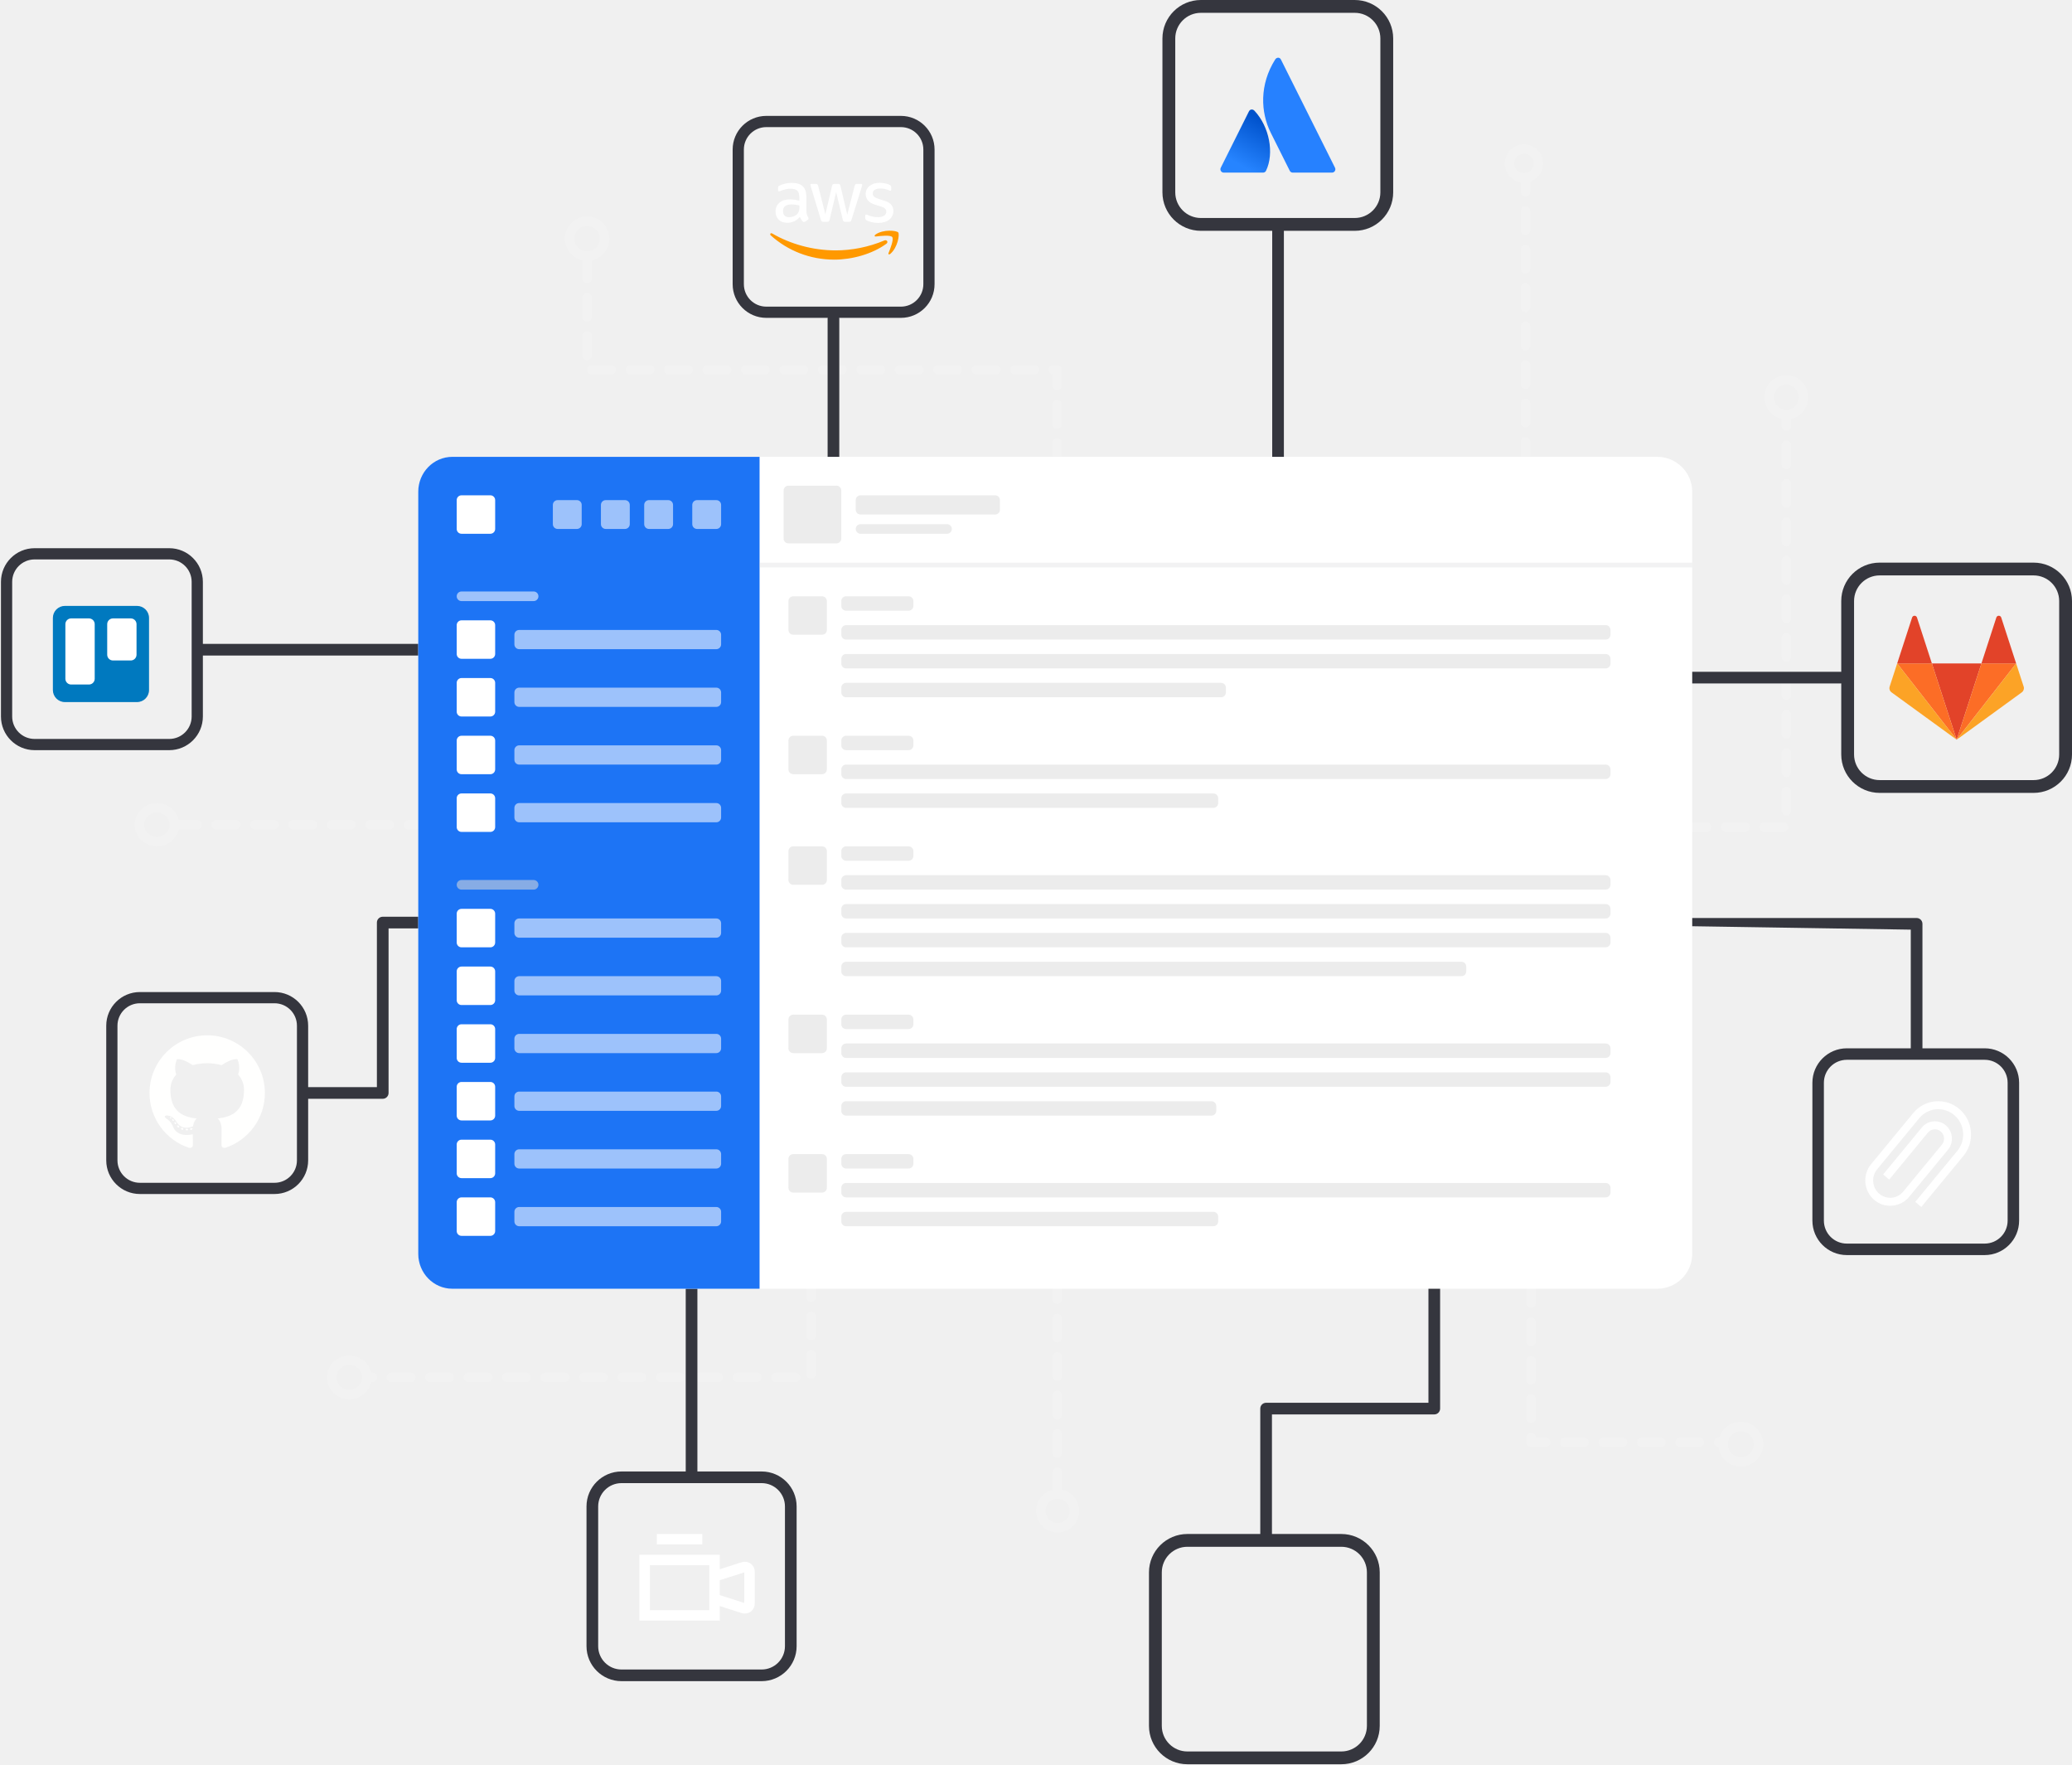
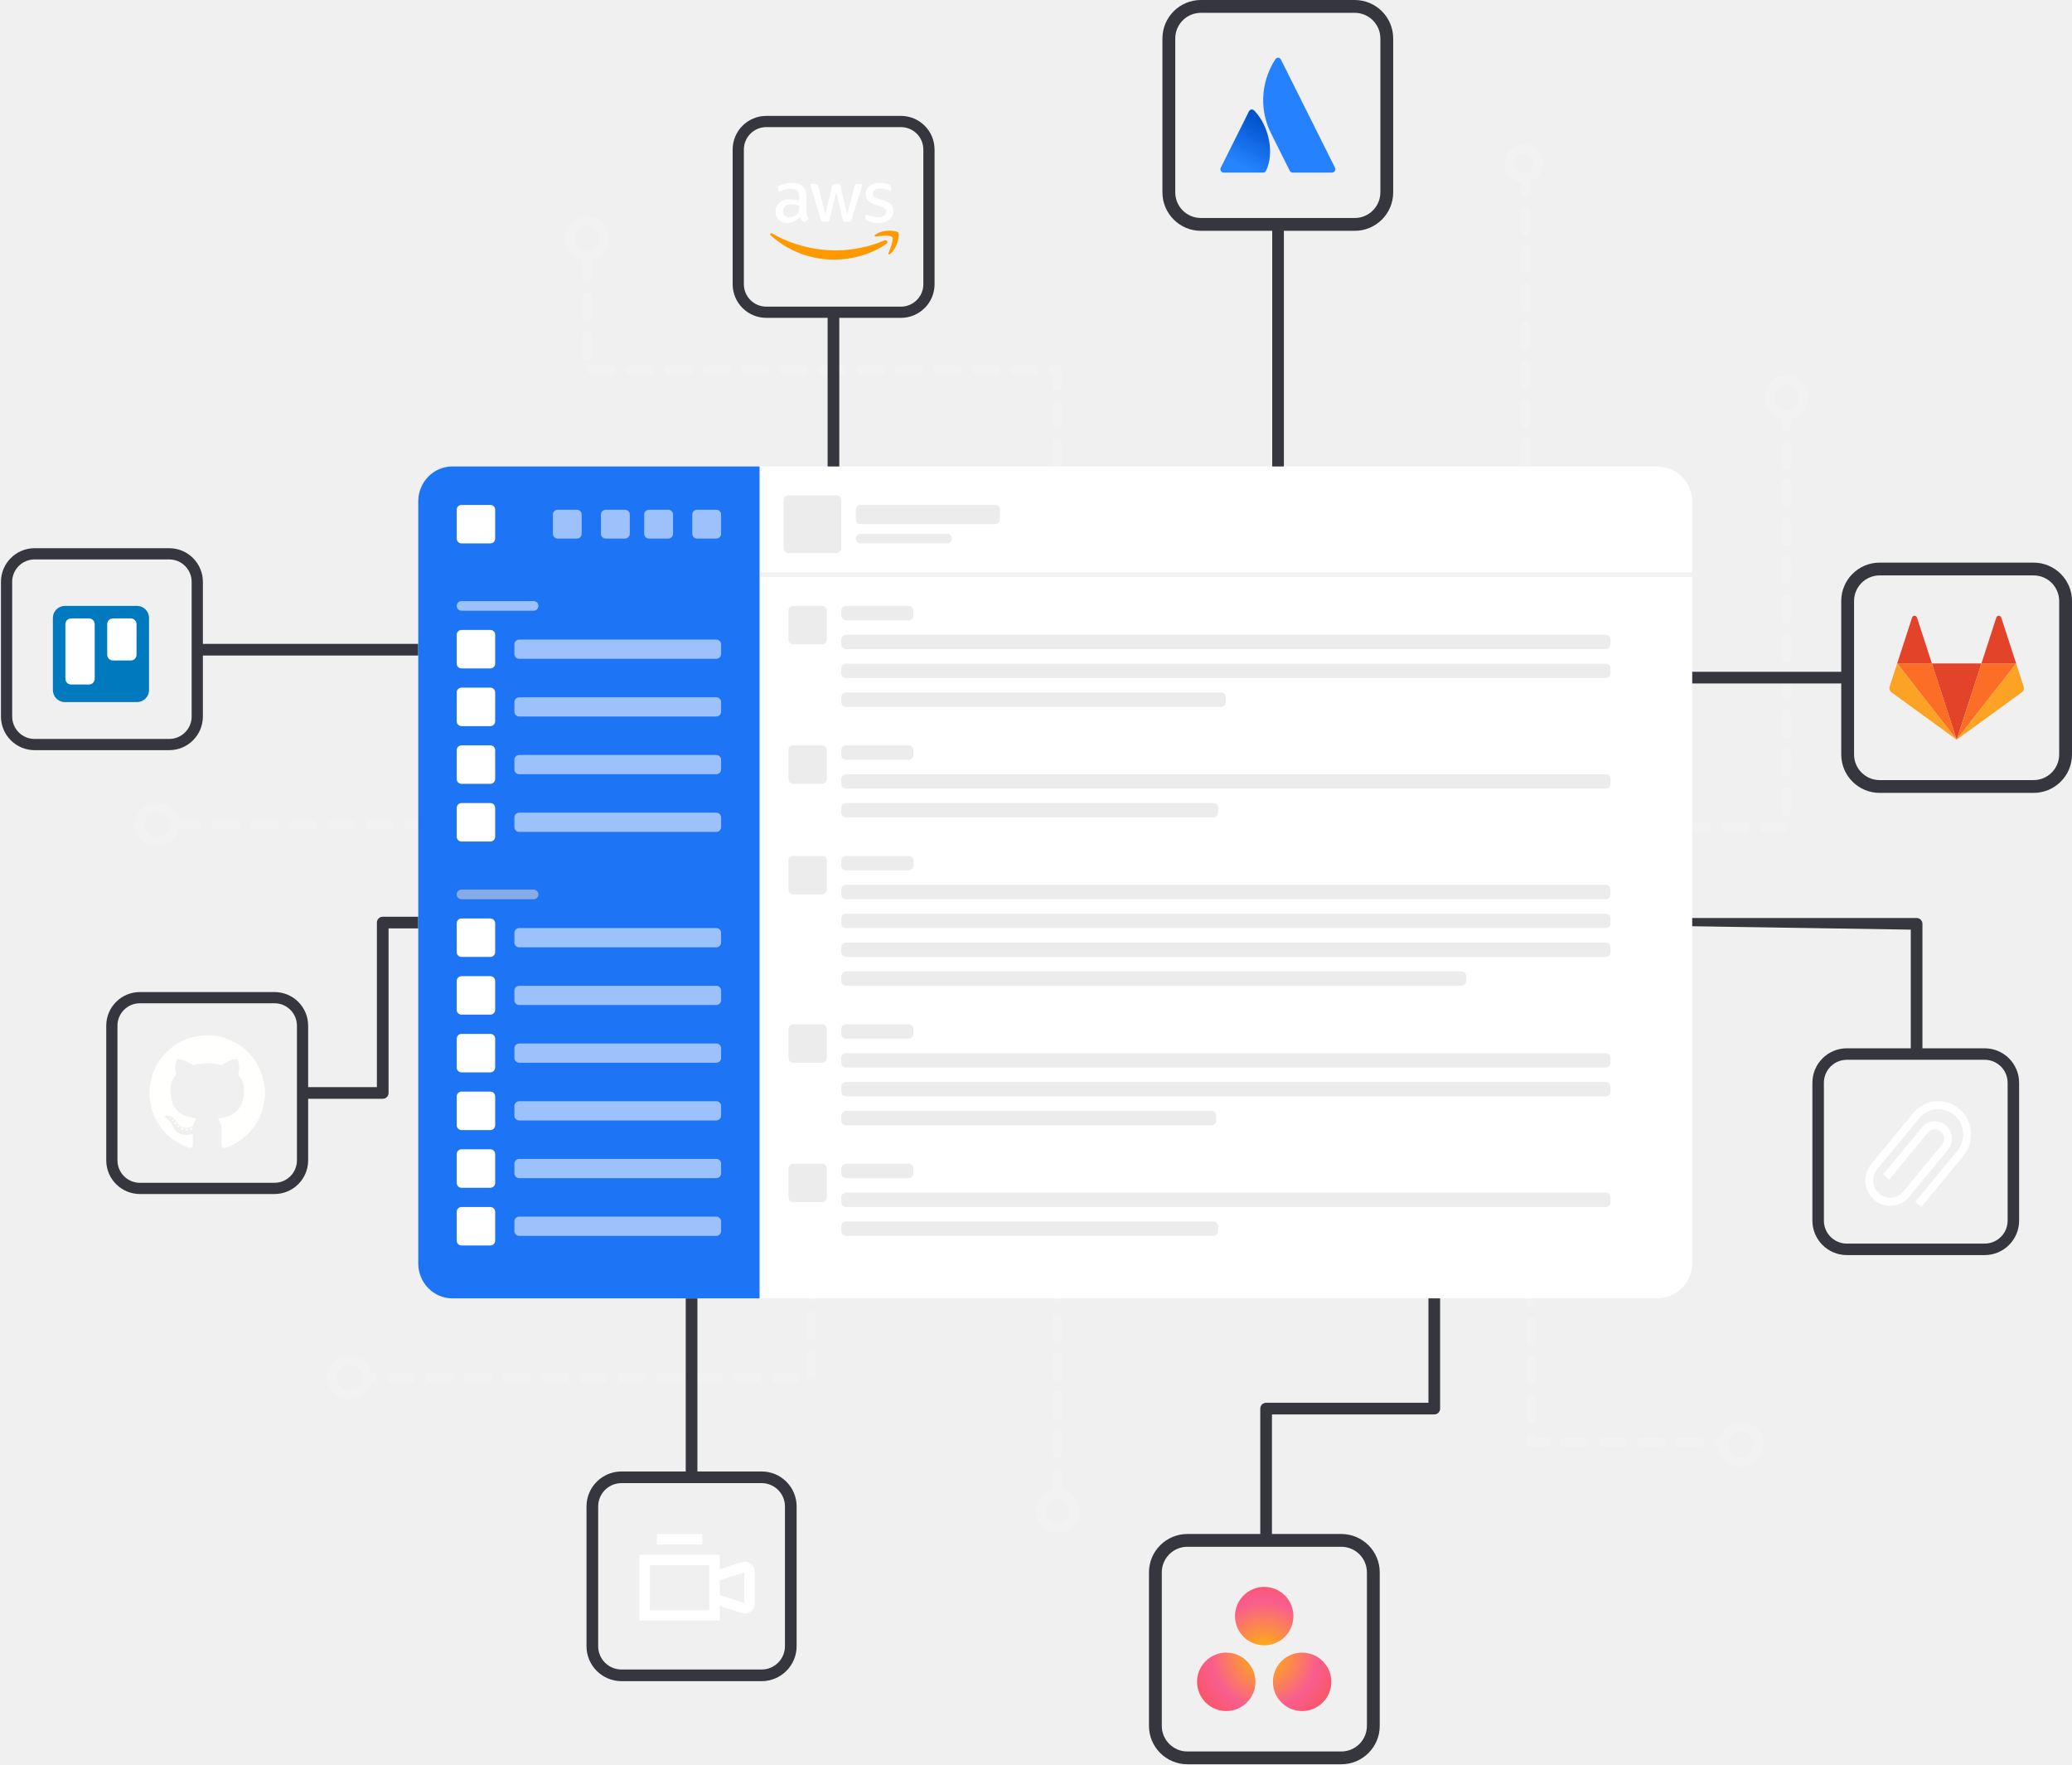
<svg xmlns="http://www.w3.org/2000/svg" width="431" height="367" viewBox="0 0 431 367">
  <defs>
    <linearGradient id="a" x1="80.814%" x2="43.696%" y1="15.801%" y2="97.438%">
      <stop offset="0%" stop-color="#0052CC" />
      <stop offset="92.3%" stop-color="#2684FF" />
    </linearGradient>
+     <radialGradient id="b" cy="54.652%" r="71.69%" fx="50%" fy="54.652%" gradientTransform="matrix(.9243 0 0 1 .038 0)">
+       <stop offset="0%" stop-color="#FFB900" />
+       <stop offset="60%" stop-color="#F95D8F" />
+       <stop offset="99.91%" stop-color="#F95353" />
+     </radialGradient>
  </defs>
  <g fill="none" fill-rule="evenodd">
    <path fill="#35363E" fill-rule="nonzero" d="M247 321.66a5.327 5.327 0 0 0-5.333 5.321v31.925a5.327 5.327 0 0 0 5.333 5.32h32a5.327 5.327 0 0 0 5.333-5.32V326.98a5.327 5.327 0 0 0-5.333-5.32h-32zm0-2.66h32c4.418 0 8 3.573 8 7.981v31.925c0 4.408-3.582 7.98-8 7.98h-32c-4.418 0-8-3.572-8-7.98V326.98c0-4.408 3.582-7.981 8-7.981z" />
    <g stroke="#FFF" stroke-width="2" opacity=".4">
      <g opacity=".3" transform="translate(318 266)">
        <path stroke-dasharray="4" stroke-linecap="round" stroke-linejoin="round" d="M.487.945v32.996H40.06" />
        <ellipse cx="44.1" cy="34.323" rx="3.675" ry="3.677" />
      </g>
      <g opacity=".3" transform="translate(350 79)">
        <ellipse cx="21.571" cy="3.616" rx="3.571" ry="3.616" />
        <path stroke-dasharray="4" stroke-linecap="round" stroke-linejoin="round" d="M.991 93H21.59V8.146" />
      </g>
      <g opacity=".3" transform="translate(314 31)">
        <circle cx="3" cy="3" r="3" />
        <path stroke-dasharray="4" stroke-linecap="round" stroke-linejoin="round" d="M3.32 64.889V6.762" />
      </g>
      <g opacity=".3" transform="translate(29 168)">
        <ellipse cx="3.647" cy="3.5" rx="3.647" ry="3.5" />
        <path stroke-dasharray="4" stroke-linecap="round" stroke-linejoin="round" d="M59.999 3.5H4.045" />
      </g>
      <g opacity=".3" transform="translate(69 265)">
        <ellipse cx="3.659" cy="21.429" rx="3.659" ry="3.571" />
        <path stroke-dasharray="4" stroke-linecap="round" stroke-linejoin="round" d="M99.759.75V21.43H7.368" />
      </g>
      <g opacity=".3" transform="translate(216 266)">
        <circle cx="4" cy="48.196" r="3.5" />
        <path stroke-dasharray="4" stroke-linecap="round" stroke-linejoin="round" d="M3.94.182V47.67" />
      </g>
      <g opacity=".3" transform="translate(118 46)">
        <ellipse cx="4.135" cy="3.628" rx="3.635" ry="3.628" />
        <path stroke-dasharray="4" stroke-linecap="round" stroke-linejoin="round" d="M101.891 50.154v-19.24H4.136V4.159" />
      </g>
    </g>
    <path fill="#35363E" fill-rule="nonzero" d="M129.285 308.422a4.85 4.85 0 0 0-4.857 4.845v29.07a4.85 4.85 0 0 0 4.857 4.845h29.138a4.85 4.85 0 0 0 4.856-4.845v-29.07a4.85 4.85 0 0 0-4.856-4.845h-29.138zm0-2.422h29.138c4.023 0 7.284 3.254 7.284 7.267v29.07c0 4.013-3.261 7.267-7.284 7.267h-29.138c-4.024 0-7.285-3.254-7.285-7.267v-29.07c0-4.013 3.261-7.267 7.285-7.267z" />
    <path fill="#FFF" d="M154.81 333.347l-5.083-1.634v-3.105l5.091-1.629-.009 6.368zm-7.265 1.495h-12.363v-9.36h12.363v9.36zm8.6-9.68c.544.391.855 1.034.855 1.764v6.469c0 .73-.313 1.37-.855 1.763-.35.252-.77.38-1.212.38-.246 0-.497-.04-.748-.12l-4.458-1.434v3.018H133v-13.681h16.727v3.014l4.46-1.433c.702-.226 1.415-.13 1.958.26zm-19.509-4.002V319h9.455v2.16h-9.455z" />
    <g fill-rule="nonzero">
      <path fill="#35363E" d="M384.167 220.389a4.778 4.778 0 0 0-4.778 4.778v28.666a4.778 4.778 0 0 0 4.778 4.778h28.666a4.778 4.778 0 0 0 4.778-4.778v-28.666a4.778 4.778 0 0 0-4.778-4.778h-28.666zm0-2.389h28.666a7.167 7.167 0 0 1 7.167 7.167v28.666a7.167 7.167 0 0 1-7.167 7.167h-28.666a7.167 7.167 0 0 1-7.167-7.167v-28.666a7.167 7.167 0 0 1 7.167-7.167z" />
      <path fill="#FFF" d="M392.97 245.297l-1.253-1.069 8.05-9.76a3.496 3.496 0 0 1 4.993-.444c1.497 1.278 1.69 3.557.435 5.079l-8.058 9.768a5.118 5.118 0 0 1-7.29.644c-2.19-1.868-2.472-5.199-.633-7.429l8.757-10.615a6.735 6.735 0 0 1 9.595-.85c2.882 2.46 3.258 6.833.842 9.762L399.651 251l-1.253-1.07 8.758-10.616c1.835-2.225 1.549-5.55-.64-7.419a5.119 5.119 0 0 0-7.292.645l-8.757 10.616c-1.26 1.527-1.067 3.807.43 5.085a3.502 3.502 0 0 0 4.988-.439l8.057-9.768a1.969 1.969 0 0 0-.234-2.736 1.88 1.88 0 0 0-2.688.24l-8.05 9.76z" />
    </g>
    <path fill="#35363E" fill-rule="nonzero" d="M391 119.66a5.327 5.327 0 0 0-5.333 5.321v31.925a5.327 5.327 0 0 0 5.333 5.32h32a5.327 5.327 0 0 0 5.333-5.32V124.98a5.327 5.327 0 0 0-5.333-5.32h-32zm0-2.66h32c4.418 0 8 3.573 8 7.981v31.925c0 4.408-3.582 7.98-8 7.98h-32c-4.418 0-8-3.572-8-7.98V124.98c0-4.408 3.582-7.981 8-7.981z" />
    <path fill="#E24329" d="M407.008 153.82l5.152-15.855h-10.304z" />
    <path fill="#FC6D26" d="M407.008 153.82l-5.152-15.855h-7.22z" />
    <path fill="#FCA326" d="M394.636 137.965l-1.566 4.818c-.143.44.014.921.388 1.193l13.55 9.845-12.372-15.856z" />
    <path fill="#E24329" d="M394.636 137.965h7.22l-3.103-9.55a.533.533 0 0 0-1.014 0l-3.103 9.55z" />
    <path fill="#FC6D26" d="M407.008 153.82l5.152-15.855h7.22z" />
    <path fill="#FCA326" d="M419.38 137.965l1.566 4.818c.143.44-.013.921-.387 1.193l-13.55 9.845 12.372-15.856z" />
    <path fill="#E24329" d="M419.38 137.965h-7.22l3.103-9.55a.533.533 0 0 1 1.015 0l3.103 9.55z" />
    <g>
      <path fill="#35363E" fill-rule="nonzero" d="M249.8 2.667A5.333 5.333 0 0 0 244.467 8v32a5.333 5.333 0 0 0 5.333 5.333h32A5.333 5.333 0 0 0 287.133 40V8a5.333 5.333 0 0 0-5.333-5.333h-32zm0-2.667h32a8 8 0 0 1 8 8v32a8 8 0 0 1-8 8h-32a8 8 0 0 1-8-8V8a8 8 0 0 1 8-8z" />
      <path fill="url(#a)" d="M7.15 11.036c-.357-.382-.914-.36-1.157.126L.133 22.883a.7.7 0 0 0 .626 1.014h8.162a.676.676 0 0 0 .626-.387c1.76-3.639.694-9.171-2.397-12.474z" transform="translate(253.8 12)" />
      <path fill="#2681FF" d="M265.25 12.375c-3.278 5.194-3.062 10.946-.902 15.264l3.935 7.87a.7.7 0 0 0 .627.388h8.161a.7.7 0 0 0 .627-1.014s-10.98-21.963-11.256-22.512c-.247-.492-.874-.499-1.192.004z" />
    </g>
    <g fill-rule="nonzero">
      <path fill="#35363E" d="M7.2 116.333A4.667 4.667 0 0 0 2.533 121v28a4.667 4.667 0 0 0 4.667 4.667h28A4.667 4.667 0 0 0 39.867 149v-28a4.667 4.667 0 0 0-4.667-4.667h-28zm0-2.333h28a7 7 0 0 1 7 7v28a7 7 0 0 1-7 7h-28a7 7 0 0 1-7-7v-28a7 7 0 0 1 7-7z" />
      <path fill="#0079BF" d="M13.5 126a2.5 2.5 0 0 0-2.5 2.5v15a2.5 2.5 0 0 0 2.5 2.5h15a2.5 2.5 0 0 0 2.5-2.5v-15a2.5 2.5 0 0 0-2.5-2.5h-15z" />
      <path fill="#FFF" d="M23.5 128.6a1.2 1.2 0 0 0-1.2 1.2v6.35a1.2 1.2 0 0 0 1.2 1.2h3.7a1.2 1.2 0 0 0 1.2-1.2v-6.35a1.2 1.2 0 0 0-1.2-1.2h-3.7zM14.8 128.6a1.2 1.2 0 0 0-1.2 1.2v11.35a1.2 1.2 0 0 0 1.2 1.2h3.7a1.2 1.2 0 0 0 1.2-1.2V129.8a1.2 1.2 0 0 0-1.2-1.2h-3.7z" />
    </g>
    <g>
      <path fill="#35363E" fill-rule="nonzero" d="M159.4 26.433a4.667 4.667 0 0 0-4.667 4.667v28a4.667 4.667 0 0 0 4.667 4.667h28a4.667 4.667 0 0 0 4.667-4.667v-28a4.667 4.667 0 0 0-4.667-4.667h-28zm0-2.333h28a7 7 0 0 1 7 7v28a7 7 0 0 1-7 7h-28a7 7 0 0 1-7-7v-28a7 7 0 0 1 7-7z" />
      <path fill="#35363E" fill-rule="nonzero" d="M174.58 97.235c0 .734-.543 1.33-1.213 1.33-.671 0-1.215-.596-1.215-1.33v-30.94c0-.735.544-1.33 1.215-1.33.67 0 1.214.595 1.214 1.33v30.94z" />
      <path fill="#FFF" d="M167.746 43.813c0 .33.036.596.098.791.071.196.16.41.285.64a.387.387 0 0 1 .062.205c0 .089-.053.178-.169.267l-.56.373a.426.426 0 0 1-.231.08c-.089 0-.178-.045-.267-.125a2.75 2.75 0 0 1-.32-.417 6.881 6.881 0 0 1-.275-.525c-.694.818-1.565 1.227-2.614 1.227-.746 0-1.342-.213-1.777-.64-.436-.427-.658-.996-.658-1.707 0-.755.266-1.369.809-1.83.542-.463 1.262-.694 2.177-.694.303 0 .614.026.943.07.329.045.666.116 1.022.196v-.648c0-.676-.142-1.147-.418-1.423-.284-.275-.764-.409-1.449-.409-.31 0-.63.036-.96.116-.329.08-.649.178-.96.302a2.55 2.55 0 0 1-.31.116.545.545 0 0 1-.143.026c-.125 0-.187-.088-.187-.275v-.436c0-.142.018-.249.062-.31a.665.665 0 0 1 .25-.187c.31-.16.684-.294 1.12-.4a5.39 5.39 0 0 1 1.386-.17c1.058 0 1.831.24 2.329.72.489.48.738 1.21.738 2.187v2.88h.017zm-3.608 1.351c.293 0 .595-.053.915-.16a1.98 1.98 0 0 0 .845-.568c.142-.17.248-.356.302-.57.053-.213.089-.47.089-.773v-.373a7.423 7.423 0 0 0-.818-.151 6.698 6.698 0 0 0-.836-.053c-.595 0-1.03.115-1.324.355-.293.24-.436.578-.436 1.022 0 .418.107.73.33.943.213.222.524.328.933.328zm7.137.96c-.16 0-.266-.026-.337-.088-.072-.054-.134-.178-.187-.347l-2.089-6.871a1.552 1.552 0 0 1-.08-.356c0-.142.071-.222.213-.222h.871c.17 0 .285.027.347.089.071.053.125.178.178.347l1.493 5.884 1.387-5.884c.044-.178.098-.294.169-.347.07-.053.195-.089.355-.089h.711c.17 0 .285.027.356.089.071.053.133.178.169.347l1.404 5.955 1.538-5.955c.053-.178.116-.294.178-.347.071-.053.187-.089.347-.089h.826c.142 0 .222.071.222.222 0 .045-.008.09-.017.142a1.273 1.273 0 0 1-.063.223l-2.142 6.87c-.053.179-.115.294-.187.347a.568.568 0 0 1-.337.09h-.765c-.169 0-.284-.027-.355-.09-.071-.062-.134-.177-.17-.355l-1.377-5.733-1.369 5.724c-.044.178-.098.293-.169.356-.07.062-.195.088-.355.088h-.765zm11.423.24c-.463 0-.925-.053-1.37-.16-.444-.106-.79-.222-1.022-.355-.142-.08-.24-.169-.275-.249a.627.627 0 0 1-.053-.249v-.453c0-.187.07-.276.204-.276.053 0 .107.01.16.027.053.018.133.053.222.089.302.133.631.24.978.31.356.072.702.108 1.058.108.56 0 .995-.098 1.297-.294a.957.957 0 0 0 .463-.844.865.865 0 0 0-.24-.622c-.16-.17-.462-.32-.898-.463l-1.289-.4c-.649-.204-1.129-.506-1.422-.906a2.118 2.118 0 0 1-.445-1.29c0-.373.08-.701.24-.986.16-.284.374-.533.64-.729.267-.204.57-.355.925-.462a3.874 3.874 0 0 1 1.12-.151c.195 0 .4.009.595.035.205.027.391.063.578.098.178.045.347.09.507.142.16.054.284.107.373.16a.769.769 0 0 1 .267.223c.053.07.08.169.08.293v.418c0 .186-.071.284-.205.284-.07 0-.186-.035-.337-.106-.507-.232-1.076-.347-1.707-.347-.507 0-.907.08-1.182.249-.276.169-.418.426-.418.79a.84.84 0 0 0 .267.632c.177.169.506.338.977.489l1.263.4c.64.204 1.102.489 1.377.853.276.365.41.782.41 1.245 0 .382-.08.729-.232 1.03a2.39 2.39 0 0 1-.649.783 2.865 2.865 0 0 1-.986.498c-.4.124-.818.186-1.271.186z" />
      <path fill="#F90" d="M184.377 50.684c-2.924 2.16-7.173 3.307-10.826 3.307-5.12 0-9.733-1.893-13.218-5.04-.276-.249-.027-.587.302-.391 3.77 2.187 8.418 3.511 13.227 3.511 3.244 0 6.809-.675 10.089-2.062.489-.222.907.32.426.675zm1.218-1.386c-.373-.48-2.47-.231-3.422-.116-.284.036-.329-.213-.071-.4 1.671-1.173 4.418-.835 4.738-.444.32.4-.09 3.146-1.654 4.462-.24.204-.47.098-.364-.169.355-.88 1.147-2.862.773-3.333z" />
    </g>
    <g>
      <path fill="#35363E" fill-rule="nonzero" d="M29.1 208.633a4.667 4.667 0 0 0-4.667 4.667v28a4.667 4.667 0 0 0 4.667 4.667h28a4.667 4.667 0 0 0 4.667-4.667v-28a4.667 4.667 0 0 0-4.667-4.667h-28zm0-2.333h28a7 7 0 0 1 7 7v28a7 7 0 0 1-7 7h-28a7 7 0 0 1-7-7v-28a7 7 0 0 1 7-7z" />
      <path fill="#FFFFFE" d="M43.1 215.3c6.627 0 12 5.372 12 12 0 5.3-3.434 9.797-8.2 11.385-.608.118-.824-.256-.824-.576 0-.395.014-1.687.014-3.293 0-1.12-.383-1.85-.814-2.222 2.672-.297 5.48-1.312 5.48-5.92 0-1.311-.466-2.381-1.235-3.222.124-.302.535-1.523-.118-3.176 0 0-1.006-.322-3.297 1.23-.959-.265-1.986-.399-3.006-.403-1.02.004-2.046.138-3.004.404-2.293-1.553-3.3-1.23-3.3-1.23-.652 1.652-.241 2.873-.117 3.175-.767.84-1.236 1.911-1.236 3.221 0 4.598 2.802 5.627 5.467 5.93-.343.3-.654.83-.762 1.605-.684.307-2.421.837-3.492-.997 0 0-.634-1.152-1.84-1.237 0 0-1.17-.015-.081.73 0 0 .786.368 1.332 1.755 0 0 .705 2.142 4.043 1.416.005 1.003.016 1.948.016 2.234 0 .317-.22.689-.82.578-4.768-1.587-8.206-6.085-8.206-11.387 0-6.628 5.373-12 12-12zm-7.455 17.23c-.026.06-.12.077-.206.036-.087-.04-.136-.12-.107-.18.026-.062.12-.079.206-.038.088.04.137.122.107.181zm.486.541c-.057.053-.169.029-.245-.055-.078-.084-.093-.196-.035-.25.059-.052.167-.028.246.056.079.085.094.196.034.25zm.473.692c-.073.05-.193.003-.268-.104-.073-.107-.073-.235.002-.286.074-.051.193-.005.268.1.073.11.073.237-.002.29zm.648.667c-.065.073-.205.053-.308-.046-.105-.096-.134-.234-.068-.306.066-.073.207-.053.31.046.105.096.137.235.066.306zm.895.388c-.03.094-.164.137-.3.097-.136-.041-.225-.152-.197-.246.028-.095.163-.14.3-.097.136.041.225.15.197.246zm.982.072c.003.099-.112.18-.255.183-.143.003-.26-.077-.26-.175 0-.1.112-.18.255-.183.143-.003.26.077.26.175zm.914-.156c.017.097-.082.196-.224.222-.14.026-.268-.034-.286-.13-.017-.098.084-.198.223-.223.142-.025.269.033.287.131z" />
    </g>
    <g fill="#35363E" fill-rule="nonzero">
      <path d="M297.134 266.574c0-.669.543-1.211 1.214-1.211.67 0 1.214.542 1.214 1.211v26.35c0 .669-.544 1.211-1.214 1.211H264.58v26.104c0 .669-.544 1.211-1.214 1.211-.67 0-1.214-.542-1.214-1.211v-27.315c0-.669.543-1.211 1.214-1.211h33.767v-25.139zM351.344 192.604c-.67 0-1.214.177-1.214-.492s.544-1.21 1.214-1.21h47.333c.67 0 1.214.541 1.214 1.21v26.4c0 .668-.543 1.21-1.214 1.21-.67 0-1.214-.542-1.214-1.21v-25.188l-46.119-.72zM349.88 142.122c-.602 0-1.09-.542-1.09-1.211 0-.67.488-1.211 1.09-1.211h33.058c.602 0 1.09.542 1.09 1.21 0 .67-.488 1.212-1.09 1.212H349.88zM267.063 96.812c0 .633-.544 1.145-1.214 1.145-.67 0-1.214-.512-1.214-1.145V47.278c0-.632.543-1.145 1.214-1.145.67 0 1.214.513 1.214 1.145v49.534zM87.13 133.902a1.213 1.213 0 0 1 0 2.422H41.734c-.67 0-1.214-.542-1.214-1.21 0-.67.544-1.212 1.214-1.212H87.13zM78.398 191.851c0-.668.543-1.21 1.214-1.21h9.117c.67 0 1.214.542 1.214 1.21 0 .67-.543 1.212-1.214 1.212h-7.903v34.225c0 .67-.544 1.212-1.214 1.212h-15.75a1.213 1.213 0 0 1 0-2.422h14.536V191.85zM145.068 307.65h-2.428v-41.009h2.428z" />
    </g>
-     <g transform="translate(87 95)">
+     <g transform="translate(87 97)">
      <path fill="#FFF" d="M7.294 0h250.412C261.735 0 265 3.25 265 7.259V165.74c0 4.01-3.265 7.259-7.294 7.259H7.294C3.265 173 0 169.75 0 165.741V7.26C0 3.249 3.265 0 7.294 0z" />
      <path fill="#1D74F5" d="M7.1 0H71v173H7.1c-3.921 0-7.1-3.25-7.1-7.259V7.26C0 3.249 3.179 0 7.1 0z" />
      <path fill="#C6C7CA" d="M71 22h194v1H71z" opacity=".23" />
      <rect width="8" height="8" x="8" y="8" fill="#FFF" rx="1" />
      <rect width="12" height="12" x="76" y="6" fill="#D8D8D8" opacity=".48" rx="1" />
      <rect width="30" height="4" x="91" y="8" fill="#D8D8D8" opacity=".48" rx="1" />
      <rect width="20" height="2" x="91" y="14" fill="#D8D8D8" opacity=".48" rx="1" />
      <rect width="8" height="8" x="8" y="34" fill="#FFF" rx="1" />
      <g fill="#D8D8D8" opacity=".48" transform="translate(77 29)">
        <rect width="8" height="8" rx="1" />
        <rect width="15" height="3" x="11" rx="1" />
        <rect width="160" height="3" x="11" y="6" rx="1" />
        <rect width="160" height="3" x="11" y="12" rx="1" />
        <rect width="80" height="3" x="11" y="18" rx="1" />
      </g>
      <g fill="#D8D8D8" opacity=".48" transform="translate(77 116)">
        <rect width="8" height="8" rx="1" />
        <rect width="15" height="3" x="11" rx="1" />
        <rect width="160" height="3" x="11" y="6" rx="1" />
        <rect width="160" height="3" x="11" y="12" rx="1" />
        <rect width="78" height="3" x="11" y="18" rx="1" />
      </g>
      <g fill="#D8D8D8" opacity=".48" transform="translate(77 58)">
        <rect width="8" height="8" rx="1" />
        <rect width="15" height="3" x="11" rx="1" />
        <rect width="160" height="3" x="11" y="6" rx="1" />
        <rect width="78.396" height="3" x="11" y="12" rx="1" />
      </g>
      <g fill="#D8D8D8" opacity=".48" transform="translate(77 145)">
        <rect width="8" height="8" rx="1" />
        <rect width="15" height="3" x="11" rx="1" />
        <rect width="160" height="3" x="11" y="6" rx="1" />
        <rect width="78.396" height="3" x="11" y="12" rx="1" />
      </g>
      <g fill="#D8D8D8" opacity=".48" transform="translate(77 81)">
        <rect width="8" height="8" rx="1" />
        <rect width="15" height="3" x="11" rx="1" />
        <rect width="160" height="3" x="11" y="6" rx="1" />
        <rect width="160" height="3" x="11" y="12" rx="1" />
        <rect width="160" height="3" x="11" y="18" rx="1" />
        <rect width="130" height="3" x="11" y="24" rx="1" />
      </g>
      <g transform="translate(8 88)">
        <rect width="8" height="8" y="6" fill="#FFF" rx="1" />
        <rect width="8" height="8" y="18" fill="#FFF" rx="1" />
        <rect width="8" height="8" y="30" fill="#FFF" rx="1" />
        <rect width="8" height="8" y="42" fill="#FFF" rx="1" />
        <rect width="8" height="8" y="54" fill="#FFF" rx="1" />
        <rect width="17" height="2" fill="#D8D8D8" opacity=".564" rx="1" />
        <rect width="43" height="4" x="12" y="8" fill="#FFF" opacity=".564" rx="1" />
        <rect width="43" height="4" x="12" y="20" fill="#FFF" opacity=".564" rx="1" />
        <rect width="43" height="4" x="12" y="32" fill="#FFF" opacity=".564" rx="1" />
        <rect width="43" height="4" x="12" y="44" fill="#FFF" opacity=".564" rx="1" />
        <rect width="43" height="4" x="12" y="56" fill="#FFF" opacity=".564" rx="1" />
        <rect width="8" height="8" y="66" fill="#FFF" rx="1" />
        <rect width="43" height="4" x="12" y="68" fill="#FFF" opacity=".564" rx="1" />
      </g>
      <rect width="8" height="8" x="8" y="46" fill="#FFF" rx="1" />
      <rect width="8" height="8" x="8" y="58" fill="#FFF" rx="1" />
      <rect width="8" height="8" x="8" y="70" fill="#FFF" rx="1" />
      <rect width="17" height="2" x="8" y="28" fill="#FFF" opacity=".564" rx="1" />
      <rect width="43" height="4" x="20" y="36" fill="#FFF" opacity=".564" rx="1" />
      <rect width="43" height="4" x="20" y="48" fill="#FFF" opacity=".564" rx="1" />
      <rect width="43" height="4" x="20" y="60" fill="#FFF" opacity=".564" rx="1" />
      <rect width="43" height="4" x="20" y="72" fill="#FFF" opacity=".564" rx="1" />
      <rect width="6" height="6" x="28" y="9" fill="#FFF" opacity=".564" rx="1" />
      <rect width="6" height="6" x="38" y="9" fill="#FFF" opacity=".564" rx="1" />
      <rect width="6" height="6" x="47" y="9" fill="#FFF" opacity=".564" rx="1" />
      <rect width="6" height="6" x="57" y="9" fill="#FFF" opacity=".564" rx="1" />
    </g>
+     <path fill="url(#b)" fill-rule="nonzero" d="M270.86 343.67a6.075 6.075 0 1 0 0 12.151 6.075 6.075 0 0 0 0-12.15zm-15.784 0a6.075 6.075 0 1 0-.001 12.151 6.075 6.075 0 0 0 0-12.15zm13.968-7.594a6.076 6.076 0 1 1-12.152 0 6.076 6.076 0 0 1 12.152 0z" />
  </g>
</svg>
